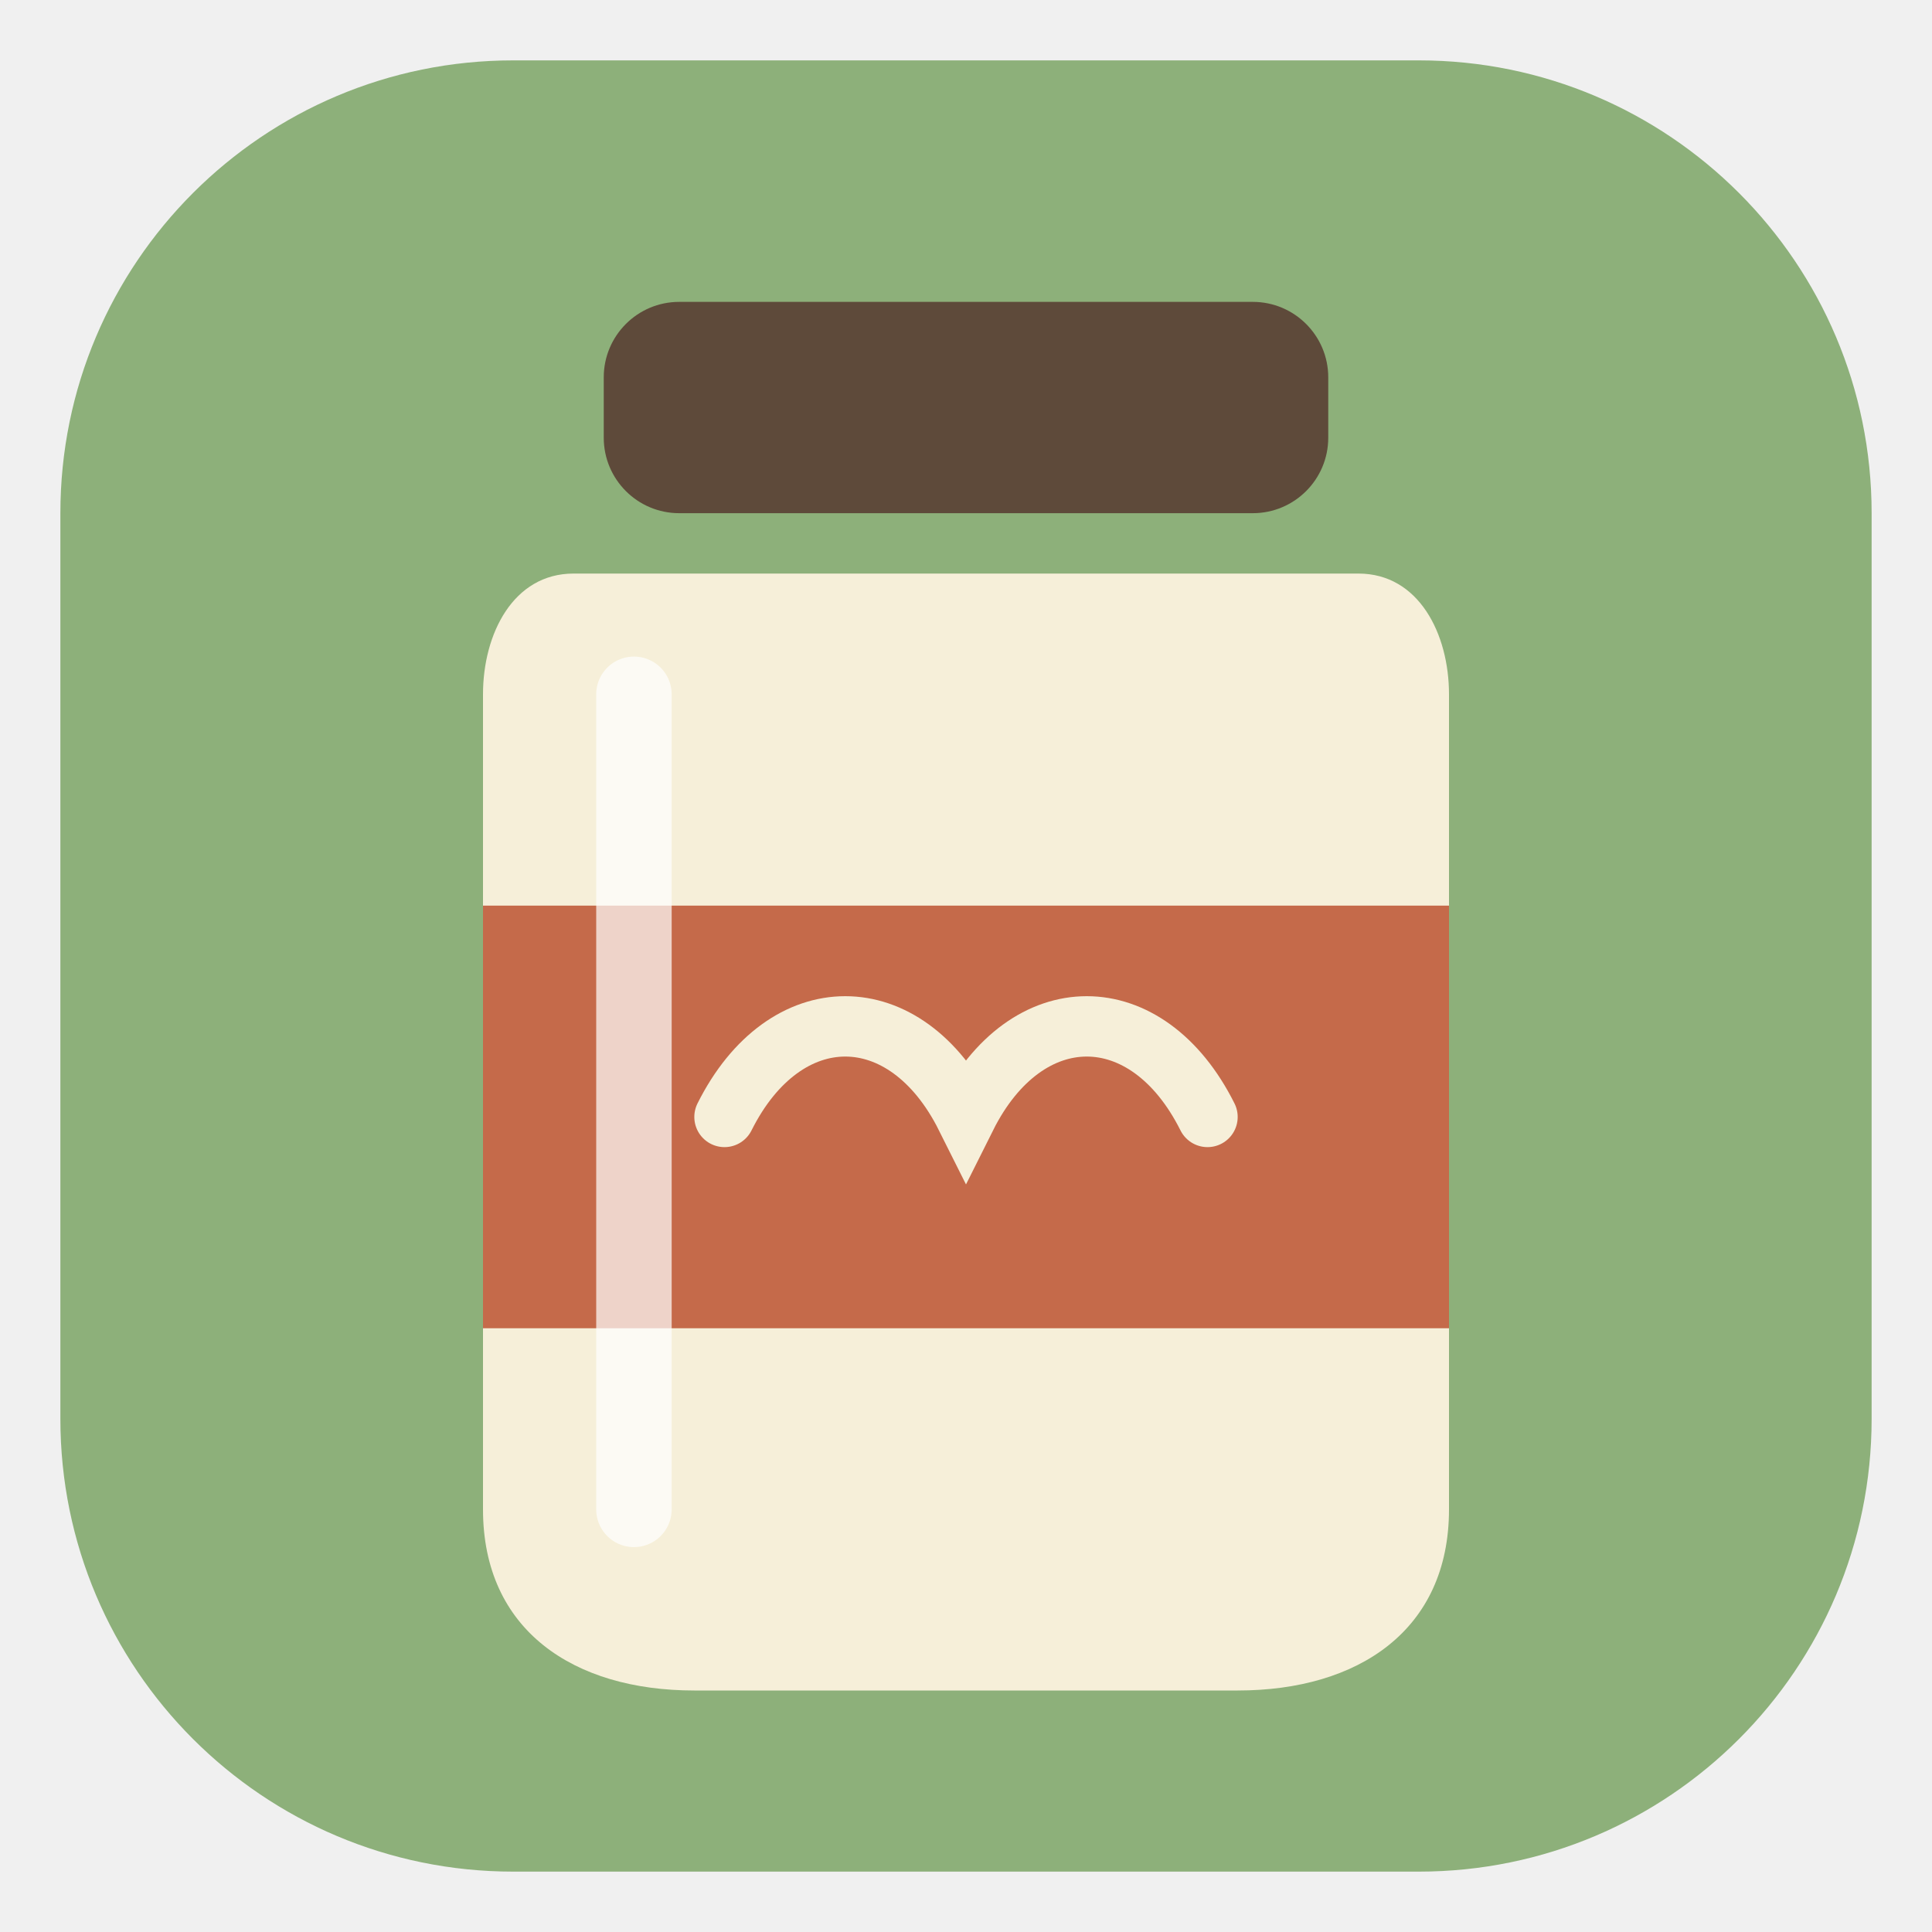
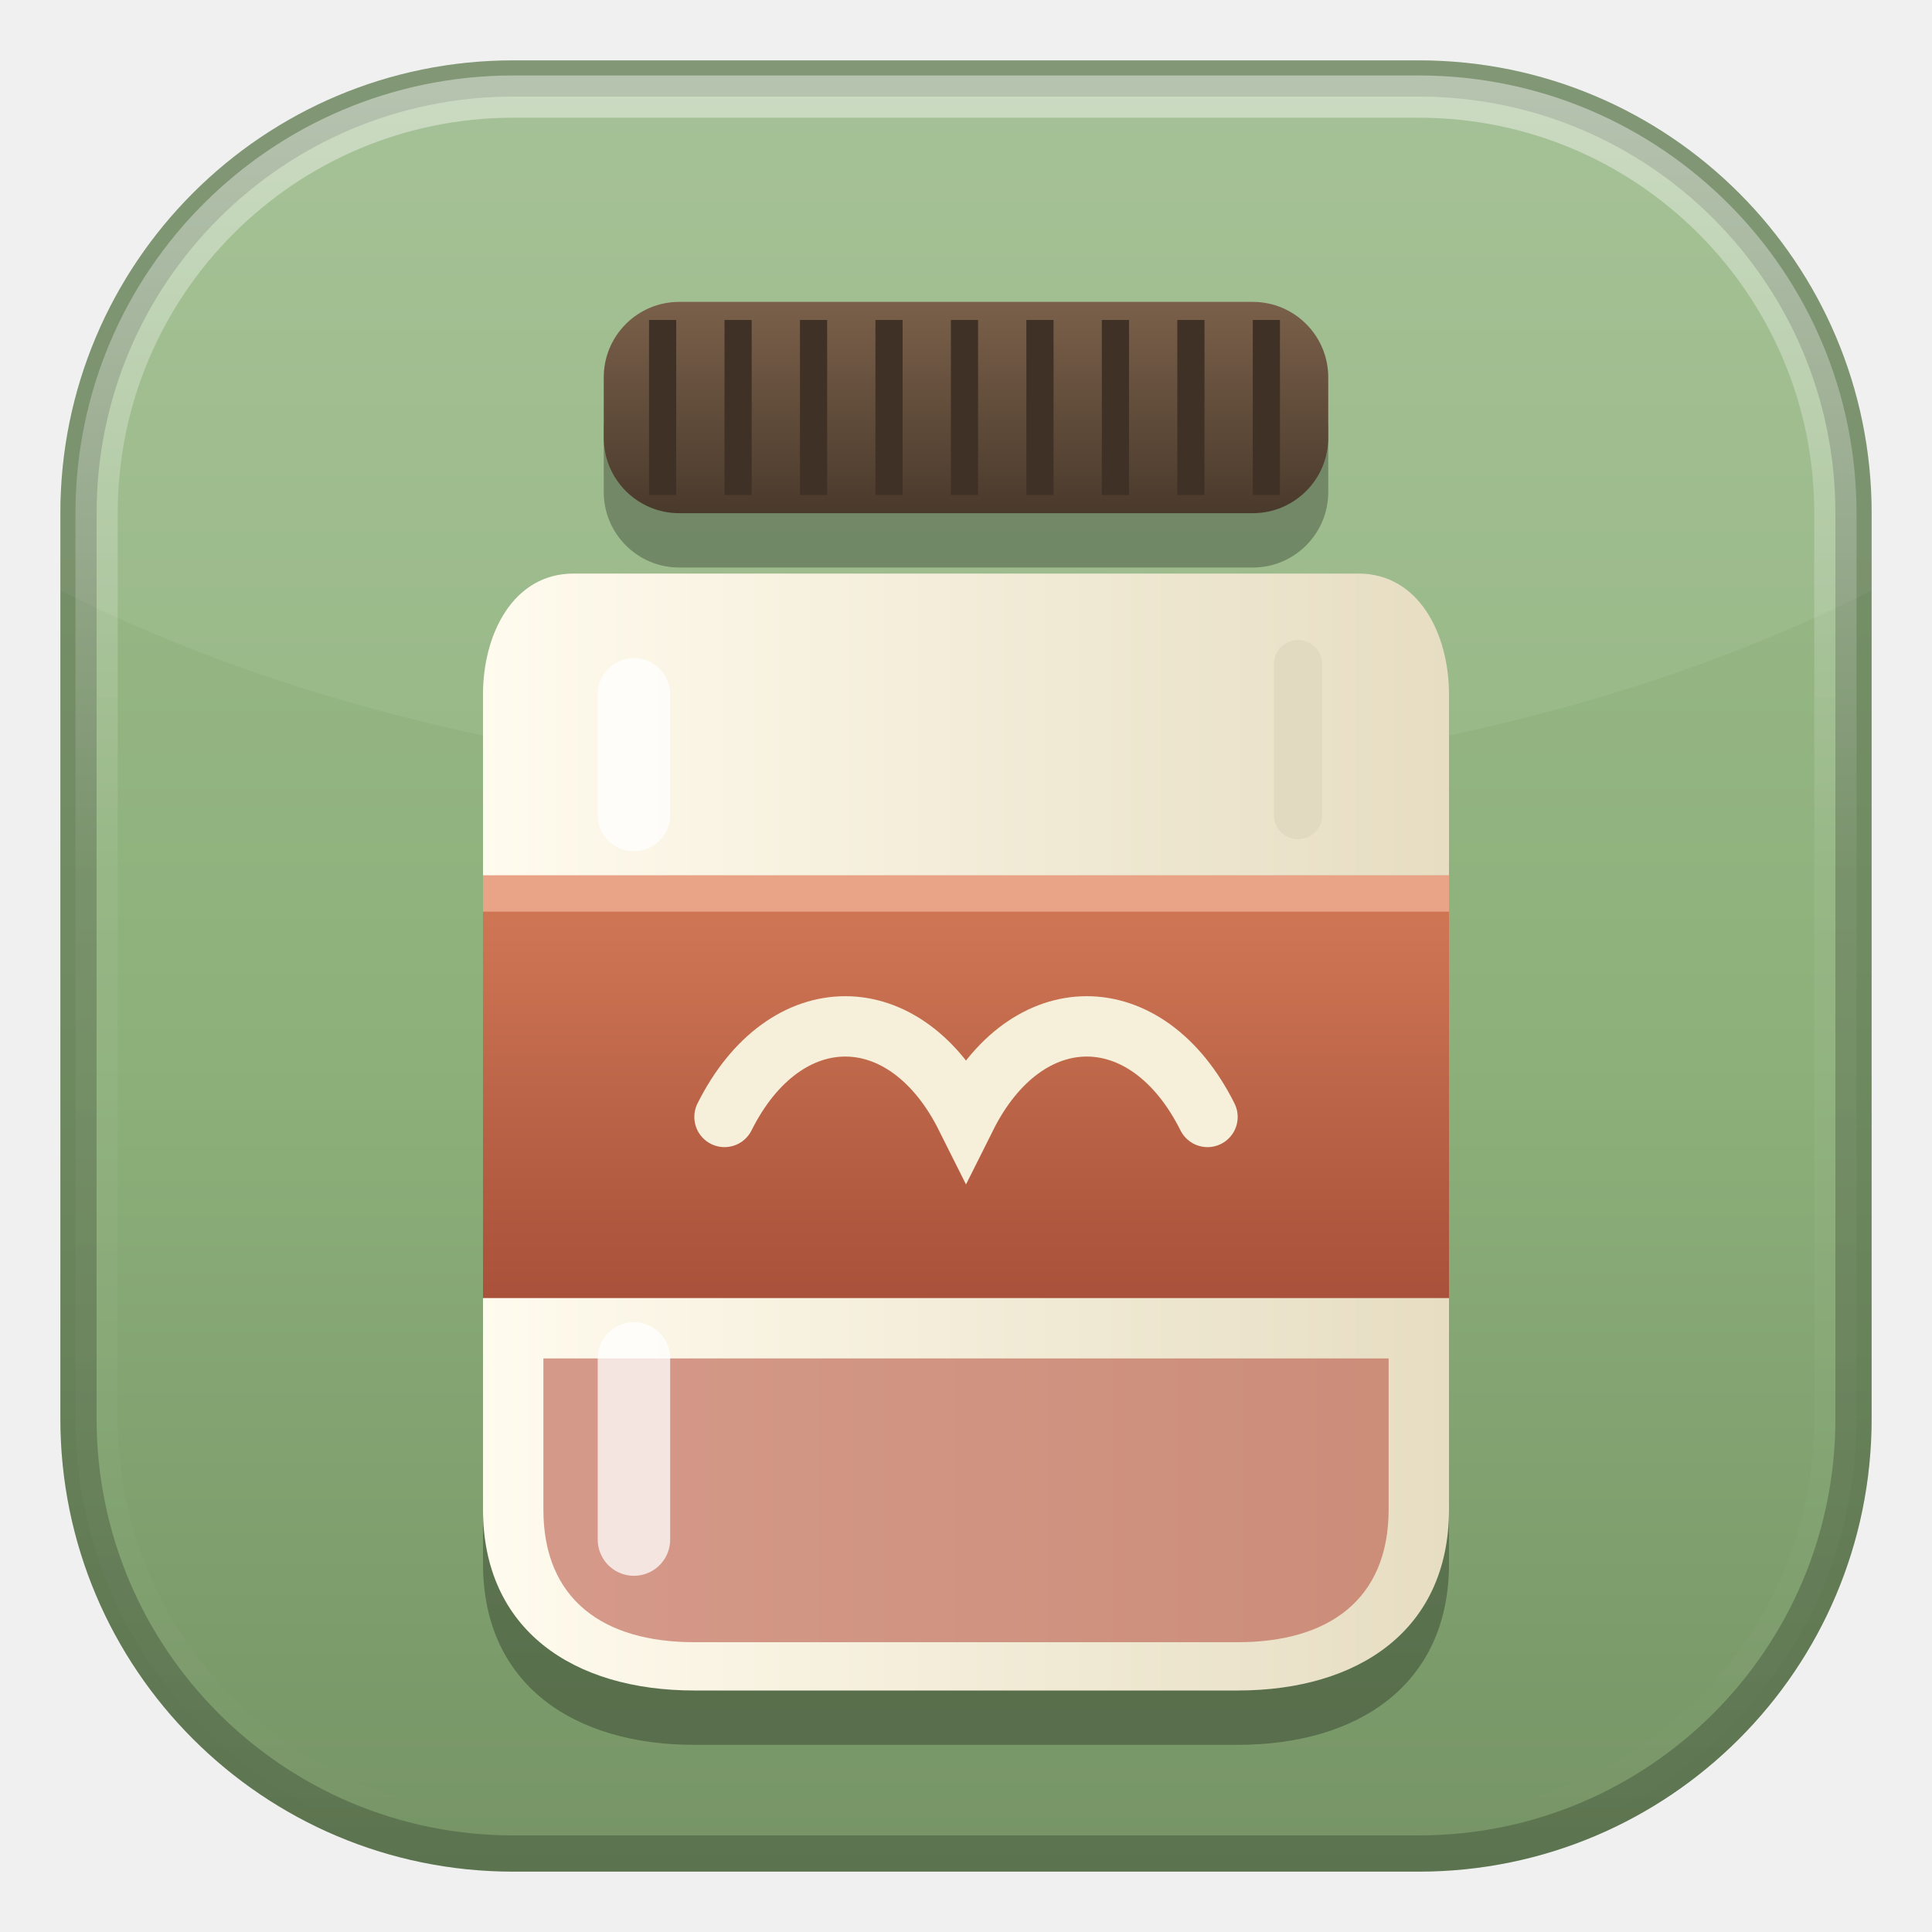
<svg xmlns="http://www.w3.org/2000/svg" width="128" height="128" viewBox="0 0 64 64">
-   <rect x="2" y="2" width="60" height="60" rx="15" fill="#8DB07A" />
-   <rect x="20" y="10" width="24" height="7" rx="2.5" fill="#5E4A3A" />
-   <path d="M19 19 H45 C47 19 48 21 48 23 V50 C48 54 45 56 41 56 H23 C19 56 16 54 16 50 V23 C16 21 17 19 19 19 Z" fill="#F6EFD9" />
-   <rect x="16" y="30" width="32" height="14" fill="#C56A4A" />
+   <defs>
+     <linearGradient id="bg" x1="0" y1="0" x2="0" y2="1">
+       <stop offset="0" stop-color="#9FBD8F" />
+       <stop offset="0.55" stop-color="#8DB07A" />
+       <stop offset="1" stop-color="#769466" />
+     </linearGradient>
+     <linearGradient id="rim" x1="0" y1="0" x2="0" y2="1">
+       <stop offset="0" stop-color="#FFFFFF" stop-opacity="0.42" />
+       <stop offset="0.45" stop-color="#FFFFFF" stop-opacity="0.06" />
+       <stop offset="1" stop-color="#FFFFFF" stop-opacity="0" />
+     </linearGradient>
+     <clipPath id="cb">
+       <rect x="2" y="2" width="60" height="60" rx="15" />
+     </clipPath>
+     <linearGradient id="lid" x1="0" y1="0" x2="0" y2="1">
+       <stop offset="0" stop-color="#7A604A" />
+       <stop offset="1" stop-color="#4A3A2C" />
+     </linearGradient>
+     <linearGradient id="jar" x1="0" y1="0" x2="1" y2="0">
+       <stop offset="0" stop-color="#FFFBEE" />
+       <stop offset="1" stop-color="#E6DDC2" />
+     </linearGradient>
+     <linearGradient id="label" x1="0" y1="0" x2="0" y2="1">
+       <stop offset="0" stop-color="#D27A57" />
+       <stop offset="1" stop-color="#A9513A" />
+     </linearGradient>
+   </defs>
+   <rect x="2" y="2" width="60" height="60" rx="15" fill="url(#bg)" />
+   <g clip-path="url(#cb)">
+     <ellipse cx="32" cy="2" rx="44" ry="24" fill="#FFFFFF" fill-opacity="0.07" />
+   </g>
+   <g clip-path="url(#cb)" />
+   <g opacity="0.28" transform="translate(0 1.8)">
+     <rect x="20" y="10" width="24" height="7" rx="2.5" fill="#000000" />
+     <rect x="21.5" y="10.6" width="0.9" height="5.8" fill="#000000" />
+     <rect x="24.0" y="10.6" width="0.9" height="5.8" fill="#000000" />
+     <rect x="26.5" y="10.6" width="0.9" height="5.8" fill="#000000" />
+     <rect x="29.0" y="10.6" width="0.9" height="5.8" fill="#000000" />
+     <rect x="31.5" y="10.6" width="0.9" height="5.8" fill="#000000" />
+     <rect x="34.0" y="10.6" width="0.9" height="5.8" fill="#000000" />
+     <rect x="36.5" y="10.6" width="0.9" height="5.8" fill="#000000" />
+     <rect x="39.0" y="10.6" width="0.9" height="5.8" fill="#000000" />
+     <rect x="41.5" y="10.6" width="0.9" height="5.8" fill="#000000" />
+     <path d="M19 19 H45 C47 19 48 21 48 23 V50 C48 54 45 56 41 56 H23 C19 56 16 54 16 50 V23 C16 21 17 19 19 19 Z" fill="#000000" />
+     <path d="M18 45 H46 V50 C46 53 44 54.4 41 54.4 H23 C20 54.4 18 53 18 50 Z" fill="#000000" />
+     <rect x="16" y="29" width="32" height="14" fill="#000000" />
+     <rect x="16" y="29" width="32" height="1.2" fill="#000000" />
+     <path d="M24 37 C26 33 30 33 32 37 C34 33 38 33 40 37" stroke="#000000" stroke-width="2" fill="none" stroke-linecap="round" />
+     <path d="M21 23 V27 M21 45 V51" stroke="#000000" stroke-width="2.4" stroke-linecap="round" />
+     <path d="M43 22 V27" stroke="#000000" stroke-width="1.6" stroke-linecap="round" />
+   </g>
+   <rect x="20" y="10" width="24" height="7" rx="2.5" fill="url(#lid)" />
+   <rect x="21.5" y="10.6" width="0.9" height="5.8" fill="#3F3126" />
+   <rect x="24.0" y="10.6" width="0.9" height="5.8" fill="#3F3126" />
+   <rect x="26.5" y="10.6" width="0.9" height="5.8" fill="#3F3126" />
+   <rect x="29.0" y="10.6" width="0.9" height="5.8" fill="#3F3126" />
+   <rect x="31.5" y="10.6" width="0.9" height="5.8" fill="#3F3126" />
+   <rect x="34.0" y="10.6" width="0.9" height="5.8" fill="#3F3126" />
+   <rect x="36.5" y="10.6" width="0.9" height="5.8" fill="#3F3126" />
+   <rect x="39.0" y="10.6" width="0.9" height="5.8" fill="#3F3126" />
+   <rect x="41.5" y="10.6" width="0.9" height="5.8" fill="#3F3126" />
+   <path d="M19 19 H45 C47 19 48 21 48 23 V50 C48 54 45 56 41 56 H23 C19 56 16 54 16 50 V23 C16 21 17 19 19 19 Z" fill="url(#jar)" />
+   <path d="M18 45 H46 V50 C46 53 44 54.4 41 54.4 H23 C20 54.4 18 53 18 50 Z" fill="#B54A3A" opacity="0.55" />
+   <rect x="16" y="29" width="32" height="14" fill="url(#label)" />
+   <rect x="16" y="29" width="32" height="1.2" fill="#E9A386" />
  <path d="M24 37 C26 33 30 33 32 37 C34 33 38 33 40 37" stroke="#F6EFD9" stroke-width="2" fill="none" stroke-linecap="round" />
-   <path d="M21 23 V50" stroke="#FFFFFF" stroke-width="2.5" stroke-linecap="round" opacity="0.7" />
+   <path d="M21 23 V27 M21 45 V51" stroke="#FFFFFF" stroke-width="2.4" stroke-linecap="round" opacity="0.75" />
+   <path d="M43 22 V27" stroke="#E2DAC0" stroke-width="1.6" stroke-linecap="round" />
+   <rect x="2.6" y="2.6" width="58.8" height="58.8" rx="14.4" fill="none" stroke="#000000" stroke-opacity="0.22" stroke-width="1.2" />
+   <rect x="3.2" y="3.2" width="57.6" height="57.6" rx="13.8" fill="none" stroke="url(#rim)" stroke-width="1.4" />
</svg>
